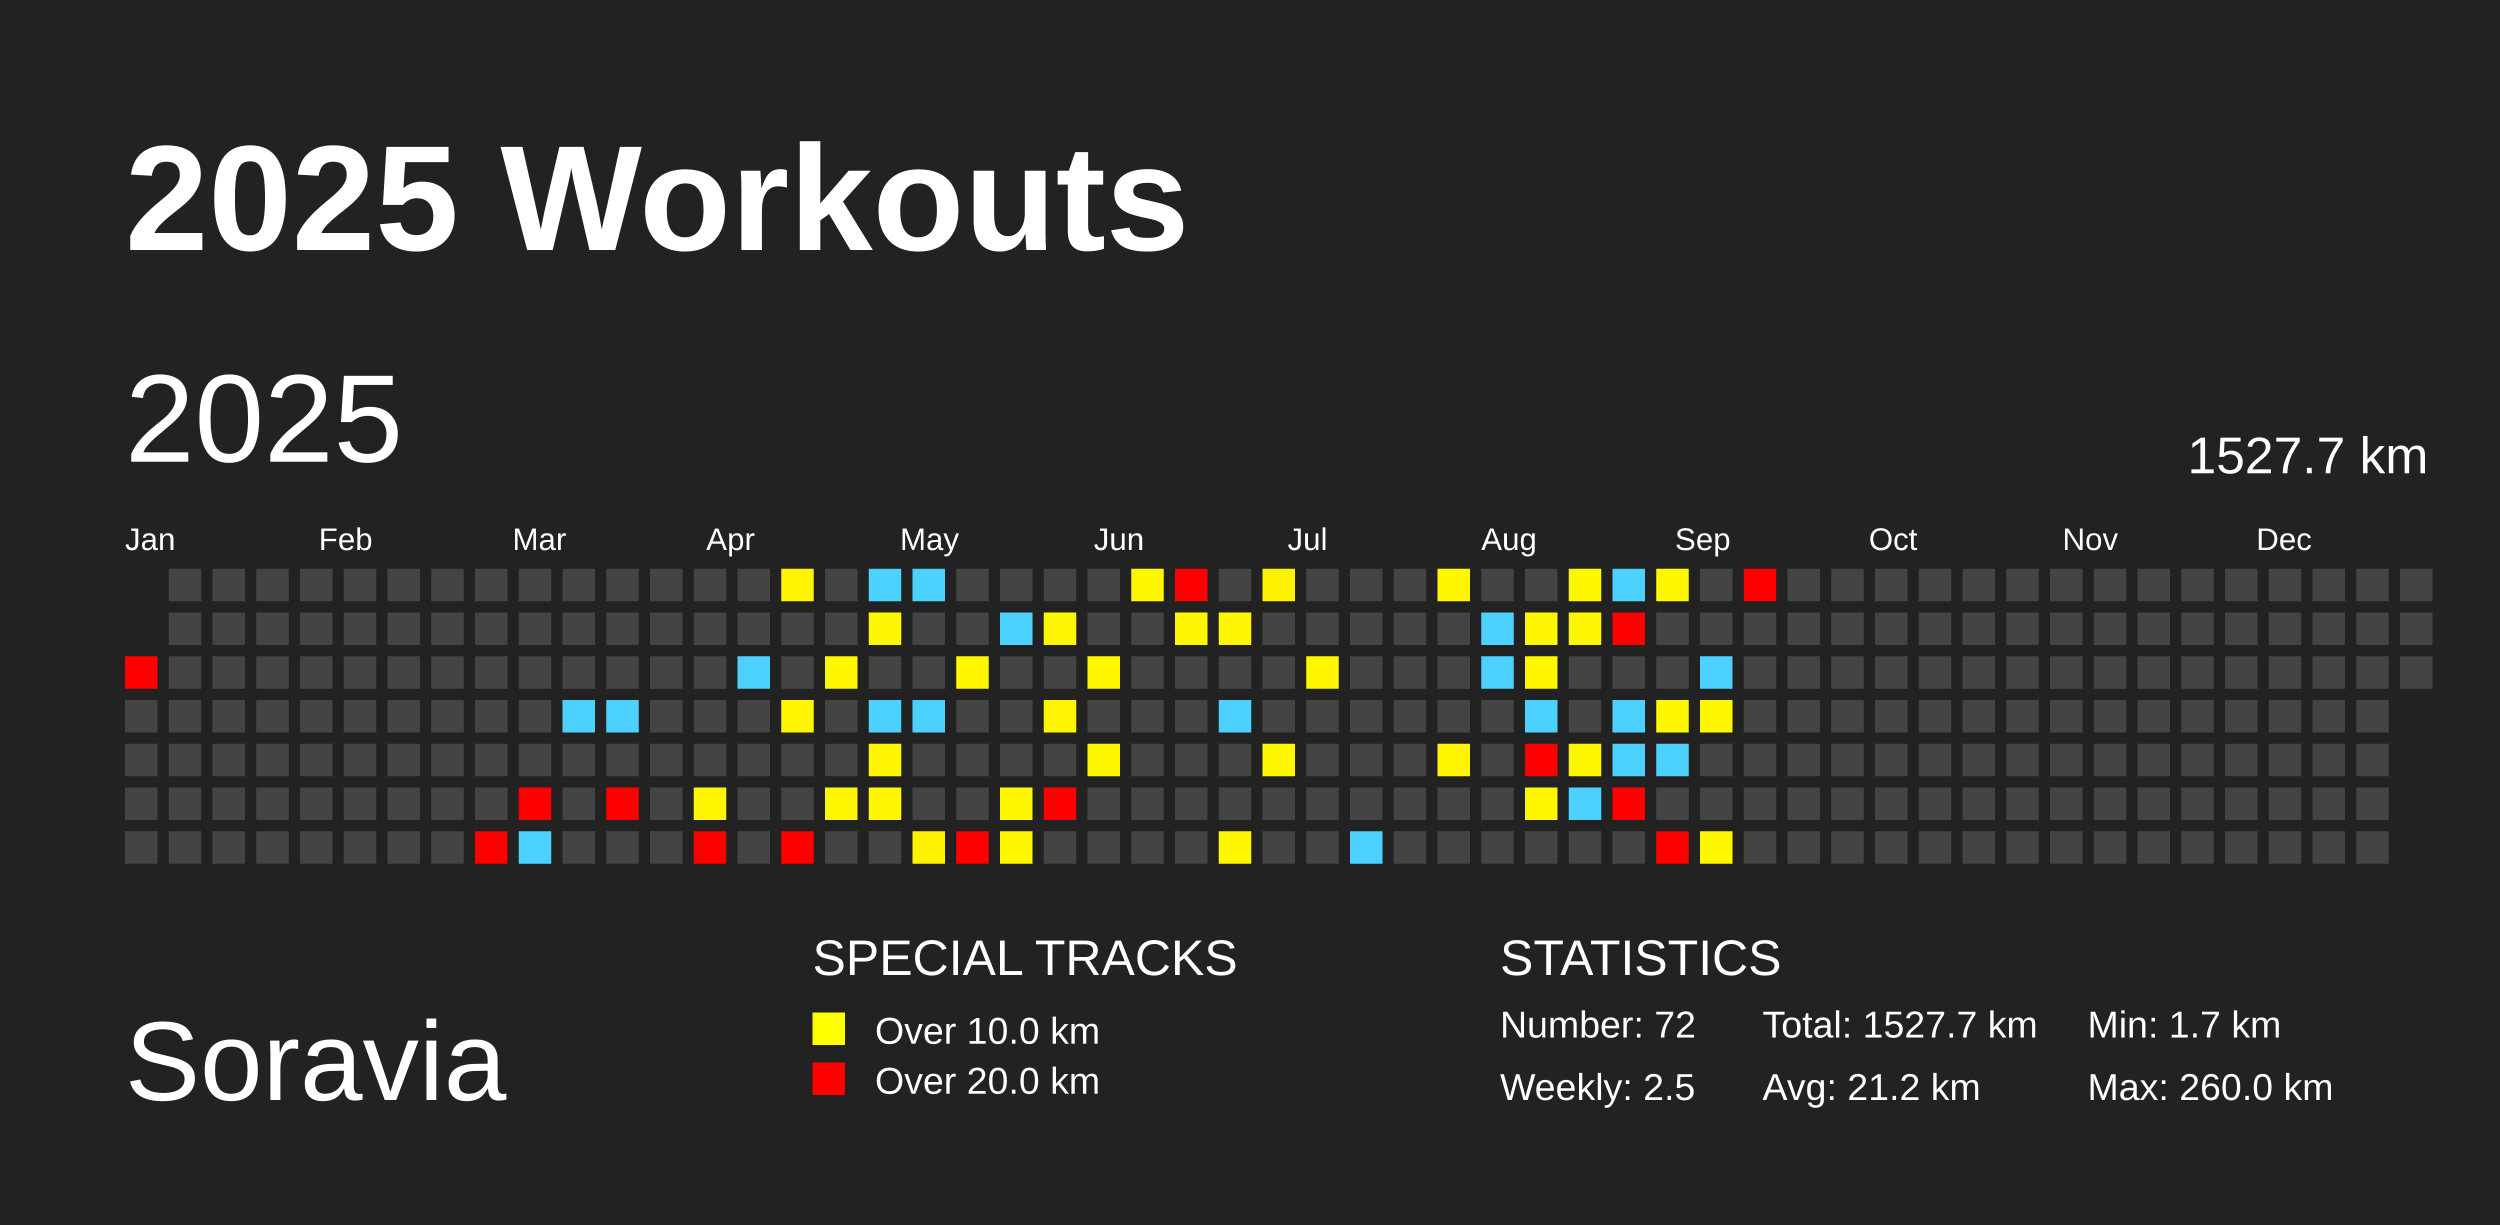
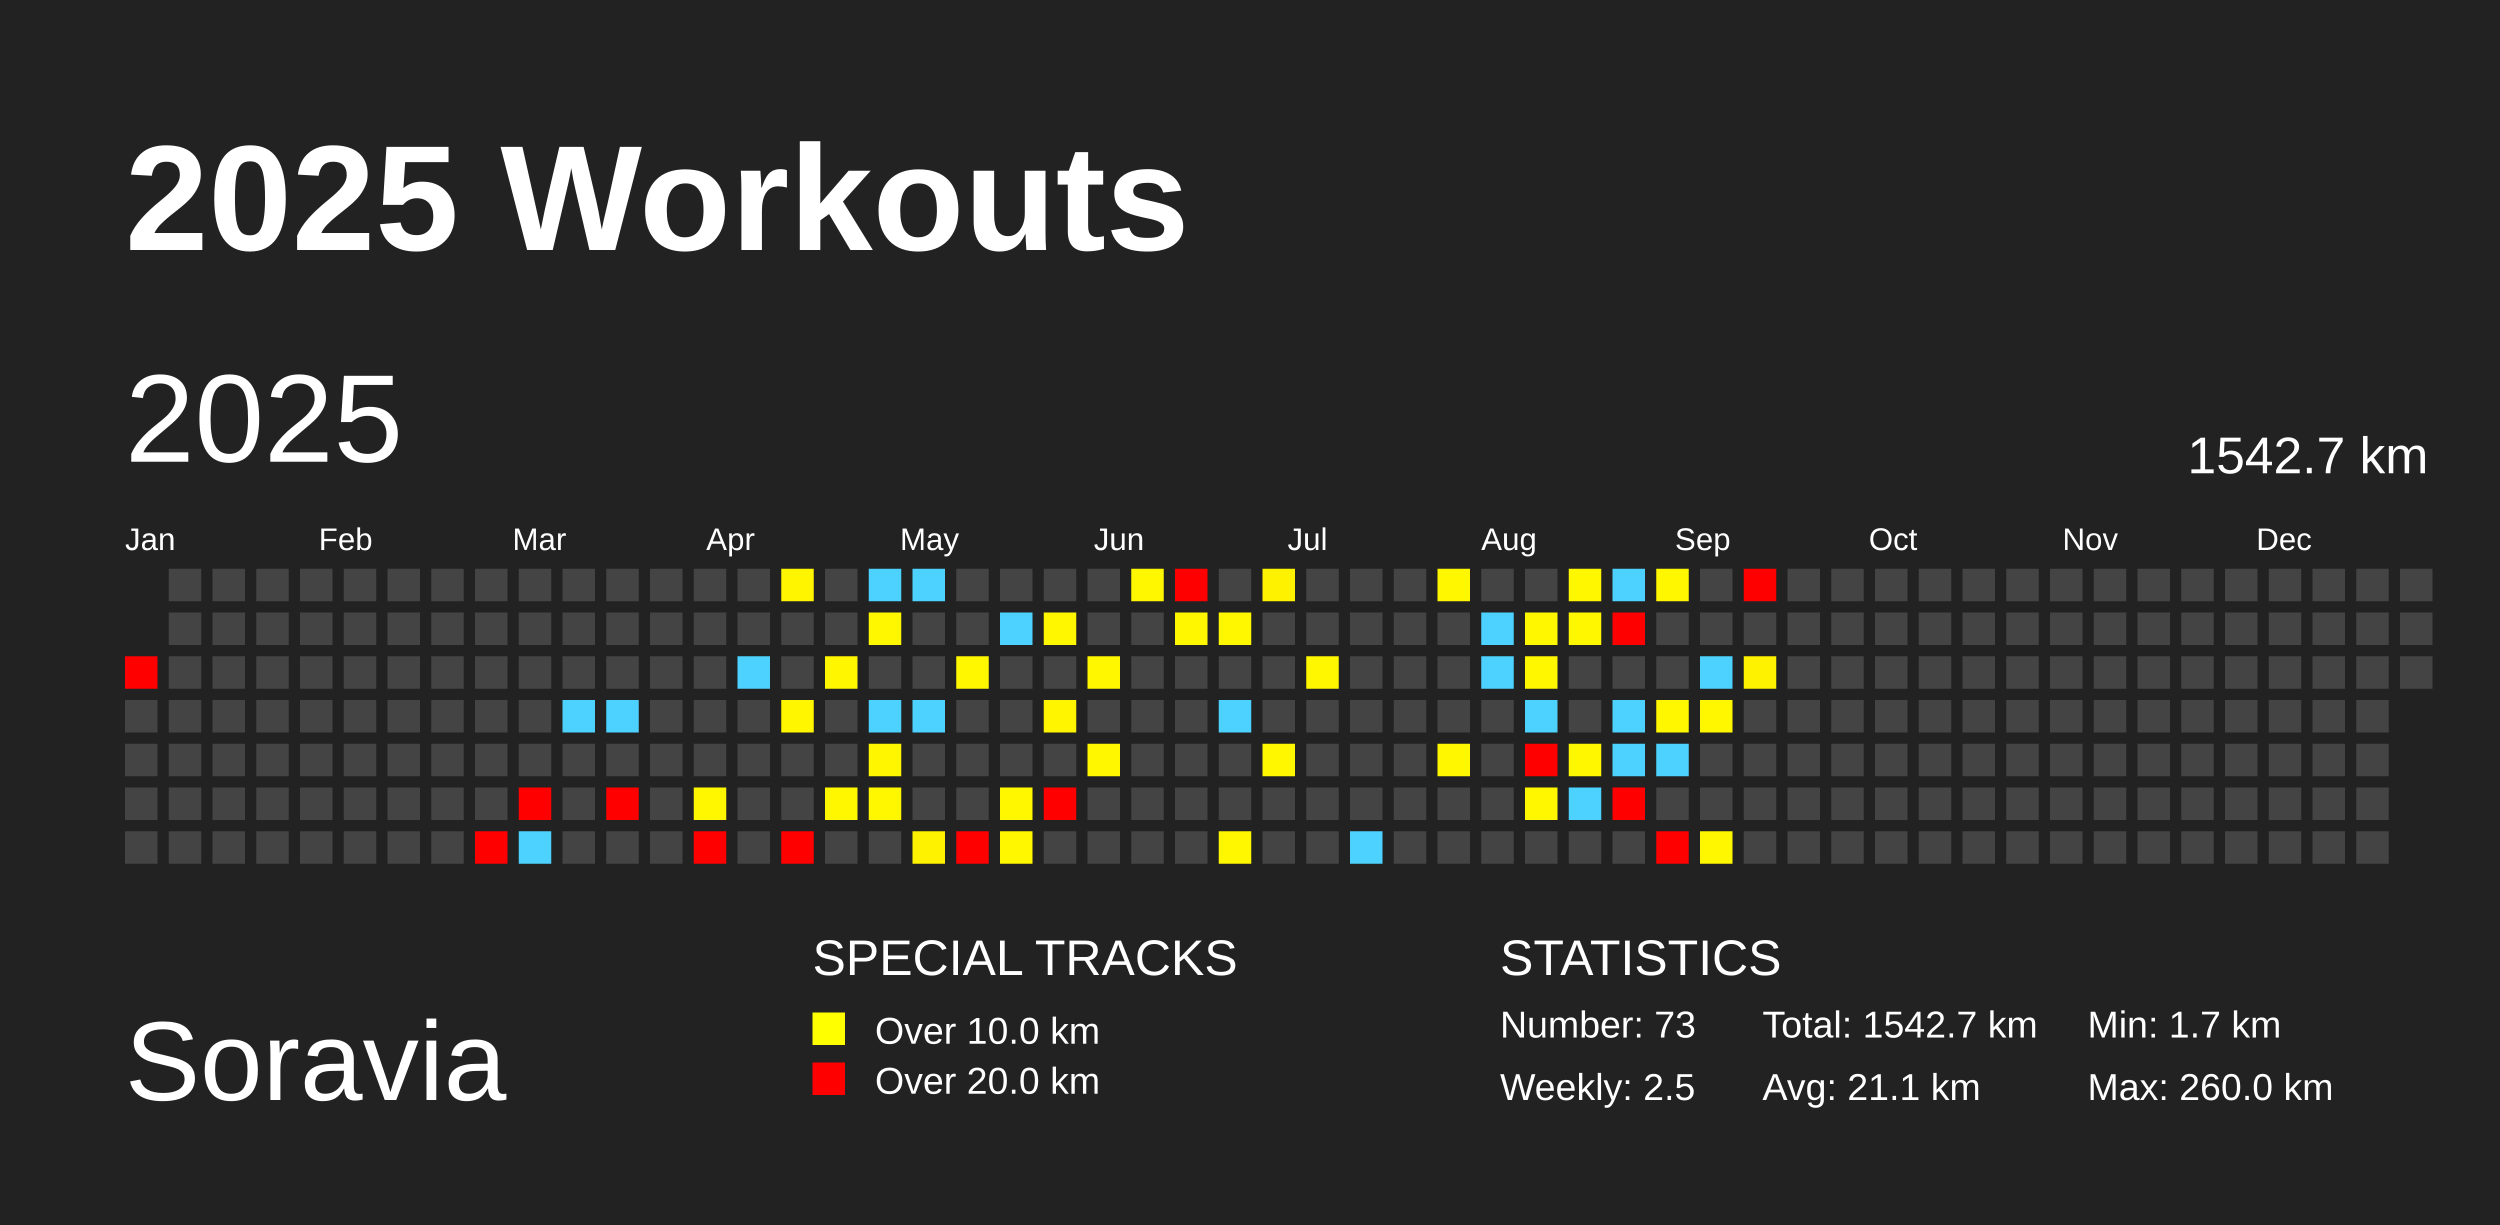
<svg xmlns="http://www.w3.org/2000/svg" baseProfile="full" height="98mm" version="1.1" viewBox="0,0,200,98" width="200mm">
  <defs />
  <rect fill="#222222" height="98" width="200" x="0" y="0" />
  <text fill="#FFFFFF" style="font-size:12px; font-family:Arial; font-weight:bold;" x="10" y="20">2025 Workouts</text>
  <text fill="#FFFFFF" style="font-size:9px; font-family:Arial" x="10" y="88">Soravia</text>
  <text fill="#FFFFFF" style="font-size:4px; font-family:Arial" x="65" y="78">SPECIAL TRACKS</text>
  <rect fill="yellow" height="2.6" width="2.6" x="65" y="81" />
  <text fill="#FFFFFF" style="font-size:3px; font-family:Arial" x="70" y="83.5">Over 10.0 km</text>
  <rect fill="red" height="2.6" width="2.6" x="65" y="85" />
  <text fill="#FFFFFF" style="font-size:3px; font-family:Arial" x="70" y="87.5">Over 20.0 km</text>
  <text fill="#FFFFFF" style="font-size:4px; font-family:Arial" x="120" y="78">STATISTICS</text>
-   <text fill="#FFFFFF" style="font-size:3px; font-family:Arial" x="120" y="83">Number: 72</text>
+   <text fill="#FFFFFF" style="font-size:3px; font-family:Arial" x="120" y="83">Number: 73</text>
  <text fill="#FFFFFF" style="font-size:3px; font-family:Arial" x="120" y="88">Weekly: 2.5</text>
-   <text fill="#FFFFFF" style="font-size:3px; font-family:Arial" x="141" y="83">Total: 1527.7 km</text>
-   <text fill="#FFFFFF" style="font-size:3px; font-family:Arial" x="141" y="88">Avg: 21.2 km</text>
+   <text fill="#FFFFFF" style="font-size:3px; font-family:Arial" x="141" y="83">Total: 1542.7 km</text>
+   <text fill="#FFFFFF" style="font-size:3px; font-family:Arial" x="141" y="88">Avg: 21.1 km</text>
  <text fill="#FFFFFF" style="font-size:3px; font-family:Arial" x="167" y="83">Min: 1.7 km</text>
  <text fill="#FFFFFF" style="font-size:3px; font-family:Arial" x="167" y="88">Max: 260.0 km</text>
  <text dominant-baseline="hanging" fill="#FFFFFF" style="font-size:10.0px; font-family:Arial;" x="10" y="30">2025</text>
-   <text dominant-baseline="hanging" fill="#FFFFFF" style="font-size:4.125px; font-family:Arial;" x="175" y="35">1527.7 km</text>
+   <text dominant-baseline="hanging" fill="#FFFFFF" style="font-size:4.125px; font-family:Arial;" x="175" y="35">1542.7 km</text>
  <text fill="#FFFFFF" style="font-size:2.5px; font-family:Arial" x="10.0" y="44">Jan</text>
  <text fill="#FFFFFF" style="font-size:2.5px; font-family:Arial" x="25.5" y="44">Feb</text>
  <text fill="#FFFFFF" style="font-size:2.5px; font-family:Arial" x="41.0" y="44">Mar</text>
  <text fill="#FFFFFF" style="font-size:2.5px; font-family:Arial" x="56.5" y="44">Apr</text>
  <text fill="#FFFFFF" style="font-size:2.5px; font-family:Arial" x="72.0" y="44">May</text>
  <text fill="#FFFFFF" style="font-size:2.5px; font-family:Arial" x="87.5" y="44">Jun</text>
  <text fill="#FFFFFF" style="font-size:2.5px; font-family:Arial" x="103.0" y="44">Jul</text>
  <text fill="#FFFFFF" style="font-size:2.5px; font-family:Arial" x="118.5" y="44">Aug</text>
  <text fill="#FFFFFF" style="font-size:2.5px; font-family:Arial" x="134.0" y="44">Sep</text>
  <text fill="#FFFFFF" style="font-size:2.5px; font-family:Arial" x="149.5" y="44">Oct</text>
  <text fill="#FFFFFF" style="font-size:2.5px; font-family:Arial" x="165.0" y="44">Nov</text>
  <text fill="#FFFFFF" style="font-size:2.5px; font-family:Arial" x="180.5" y="44">Dec</text>
  <rect fill="red" height="2.6" width="2.6" x="10.0" y="52.5" />
  <rect fill="#444444" height="2.6" width="2.6" x="10.0" y="56.0" />
  <rect fill="#444444" height="2.6" width="2.6" x="10.0" y="59.5" />
  <rect fill="#444444" height="2.6" width="2.6" x="10.0" y="63.0" />
  <rect fill="#444444" height="2.6" width="2.6" x="10.0" y="66.5" />
  <rect fill="#444444" height="2.6" width="2.6" x="13.5" y="45.5" />
  <rect fill="#444444" height="2.6" width="2.6" x="13.5" y="49.0" />
  <rect fill="#444444" height="2.6" width="2.6" x="13.5" y="52.5" />
  <rect fill="#444444" height="2.6" width="2.6" x="13.5" y="56.0" />
  <rect fill="#444444" height="2.6" width="2.6" x="13.5" y="59.5" />
  <rect fill="#444444" height="2.6" width="2.6" x="13.5" y="63.0" />
  <rect fill="#444444" height="2.6" width="2.6" x="13.5" y="66.5" />
  <rect fill="#444444" height="2.6" width="2.6" x="17.0" y="45.5" />
  <rect fill="#444444" height="2.6" width="2.6" x="17.0" y="49.0" />
  <rect fill="#444444" height="2.6" width="2.6" x="17.0" y="52.5" />
  <rect fill="#444444" height="2.6" width="2.6" x="17.0" y="56.0" />
  <rect fill="#444444" height="2.6" width="2.6" x="17.0" y="59.5" />
  <rect fill="#444444" height="2.6" width="2.6" x="17.0" y="63.0" />
  <rect fill="#444444" height="2.6" width="2.6" x="17.0" y="66.5" />
  <rect fill="#444444" height="2.6" width="2.6" x="20.5" y="45.5" />
  <rect fill="#444444" height="2.6" width="2.6" x="20.5" y="49.0" />
  <rect fill="#444444" height="2.6" width="2.6" x="20.5" y="52.5" />
  <rect fill="#444444" height="2.6" width="2.6" x="20.5" y="56.0" />
  <rect fill="#444444" height="2.6" width="2.6" x="20.5" y="59.5" />
  <rect fill="#444444" height="2.6" width="2.6" x="20.5" y="63.0" />
  <rect fill="#444444" height="2.6" width="2.6" x="20.5" y="66.5" />
  <rect fill="#444444" height="2.6" width="2.6" x="24.0" y="45.5" />
  <rect fill="#444444" height="2.6" width="2.6" x="24.0" y="49.0" />
  <rect fill="#444444" height="2.6" width="2.6" x="24.0" y="52.5" />
  <rect fill="#444444" height="2.6" width="2.6" x="24.0" y="56.0" />
  <rect fill="#444444" height="2.6" width="2.6" x="24.0" y="59.5" />
  <rect fill="#444444" height="2.6" width="2.6" x="24.0" y="63.0" />
  <rect fill="#444444" height="2.6" width="2.6" x="24.0" y="66.5" />
  <rect fill="#444444" height="2.6" width="2.6" x="27.5" y="45.5" />
  <rect fill="#444444" height="2.6" width="2.6" x="27.5" y="49.0" />
  <rect fill="#444444" height="2.6" width="2.6" x="27.5" y="52.5" />
  <rect fill="#444444" height="2.6" width="2.6" x="27.5" y="56.0" />
  <rect fill="#444444" height="2.6" width="2.6" x="27.5" y="59.5" />
  <rect fill="#444444" height="2.6" width="2.6" x="27.5" y="63.0" />
  <rect fill="#444444" height="2.6" width="2.6" x="27.5" y="66.5" />
  <rect fill="#444444" height="2.6" width="2.6" x="31.0" y="45.5" />
  <rect fill="#444444" height="2.6" width="2.6" x="31.0" y="49.0" />
  <rect fill="#444444" height="2.6" width="2.6" x="31.0" y="52.5" />
  <rect fill="#444444" height="2.6" width="2.6" x="31.0" y="56.0" />
  <rect fill="#444444" height="2.6" width="2.6" x="31.0" y="59.5" />
  <rect fill="#444444" height="2.6" width="2.6" x="31.0" y="63.0" />
  <rect fill="#444444" height="2.6" width="2.6" x="31.0" y="66.5" />
  <rect fill="#444444" height="2.6" width="2.6" x="34.5" y="45.5" />
  <rect fill="#444444" height="2.6" width="2.6" x="34.5" y="49.0" />
  <rect fill="#444444" height="2.6" width="2.6" x="34.5" y="52.5" />
  <rect fill="#444444" height="2.6" width="2.6" x="34.5" y="56.0" />
  <rect fill="#444444" height="2.6" width="2.6" x="34.5" y="59.5" />
  <rect fill="#444444" height="2.6" width="2.6" x="34.5" y="63.0" />
  <rect fill="#444444" height="2.6" width="2.6" x="34.5" y="66.5" />
  <rect fill="#444444" height="2.6" width="2.6" x="38.0" y="45.5" />
  <rect fill="#444444" height="2.6" width="2.6" x="38.0" y="49.0" />
  <rect fill="#444444" height="2.6" width="2.6" x="38.0" y="52.5" />
  <rect fill="#444444" height="2.6" width="2.6" x="38.0" y="56.0" />
  <rect fill="#444444" height="2.6" width="2.6" x="38.0" y="59.5" />
  <rect fill="#444444" height="2.6" width="2.6" x="38.0" y="63.0" />
  <rect fill="red" height="2.6" width="2.6" x="38.0" y="66.5" />
  <rect fill="#444444" height="2.6" width="2.6" x="41.5" y="45.5" />
  <rect fill="#444444" height="2.6" width="2.6" x="41.5" y="49.0" />
  <rect fill="#444444" height="2.6" width="2.6" x="41.5" y="52.5" />
  <rect fill="#444444" height="2.6" width="2.6" x="41.5" y="56.0" />
  <rect fill="#444444" height="2.6" width="2.6" x="41.5" y="59.5" />
  <rect fill="red" height="2.6" width="2.6" x="41.5" y="63.0" />
  <rect fill="#4dd2ff" height="2.6" width="2.6" x="41.5" y="66.5" />
  <rect fill="#444444" height="2.6" width="2.6" x="45.0" y="45.5" />
  <rect fill="#444444" height="2.6" width="2.6" x="45.0" y="49.0" />
  <rect fill="#444444" height="2.6" width="2.6" x="45.0" y="52.5" />
  <rect fill="#4dd2ff" height="2.6" width="2.6" x="45.0" y="56.0" />
  <rect fill="#444444" height="2.6" width="2.6" x="45.0" y="59.5" />
  <rect fill="#444444" height="2.6" width="2.6" x="45.0" y="63.0" />
  <rect fill="#444444" height="2.6" width="2.6" x="45.0" y="66.5" />
  <rect fill="#444444" height="2.6" width="2.6" x="48.5" y="45.5" />
  <rect fill="#444444" height="2.6" width="2.6" x="48.5" y="49.0" />
  <rect fill="#444444" height="2.6" width="2.6" x="48.5" y="52.5" />
  <rect fill="#4dd2ff" height="2.6" width="2.6" x="48.5" y="56.0" />
  <rect fill="#444444" height="2.6" width="2.6" x="48.5" y="59.5" />
  <rect fill="red" height="2.6" width="2.6" x="48.5" y="63.0" />
  <rect fill="#444444" height="2.6" width="2.6" x="48.5" y="66.5" />
  <rect fill="#444444" height="2.6" width="2.6" x="52.0" y="45.5" />
  <rect fill="#444444" height="2.6" width="2.6" x="52.0" y="49.0" />
  <rect fill="#444444" height="2.6" width="2.6" x="52.0" y="52.5" />
  <rect fill="#444444" height="2.6" width="2.6" x="52.0" y="56.0" />
  <rect fill="#444444" height="2.6" width="2.6" x="52.0" y="59.5" />
  <rect fill="#444444" height="2.6" width="2.6" x="52.0" y="63.0" />
  <rect fill="#444444" height="2.6" width="2.6" x="52.0" y="66.5" />
  <rect fill="#444444" height="2.6" width="2.6" x="55.5" y="45.5" />
  <rect fill="#444444" height="2.6" width="2.6" x="55.5" y="49.0" />
  <rect fill="#444444" height="2.6" width="2.6" x="55.5" y="52.5" />
  <rect fill="#444444" height="2.6" width="2.6" x="55.5" y="56.0" />
  <rect fill="#444444" height="2.6" width="2.6" x="55.5" y="59.5" />
  <rect fill="#fff700" height="2.6" width="2.6" x="55.5" y="63.0" />
  <rect fill="red" height="2.6" width="2.6" x="55.5" y="66.5" />
  <rect fill="#444444" height="2.6" width="2.6" x="59.0" y="45.5" />
  <rect fill="#444444" height="2.6" width="2.6" x="59.0" y="49.0" />
  <rect fill="#4dd2ff" height="2.6" width="2.6" x="59.0" y="52.5" />
  <rect fill="#444444" height="2.6" width="2.6" x="59.0" y="56.0" />
  <rect fill="#444444" height="2.6" width="2.6" x="59.0" y="59.5" />
  <rect fill="#444444" height="2.6" width="2.6" x="59.0" y="63.0" />
  <rect fill="#444444" height="2.6" width="2.6" x="59.0" y="66.5" />
  <rect fill="#fff500" height="2.6" width="2.6" x="62.5" y="45.5" />
  <rect fill="#444444" height="2.6" width="2.6" x="62.5" y="49.0" />
  <rect fill="#444444" height="2.6" width="2.6" x="62.5" y="52.5" />
  <rect fill="#fff600" height="2.6" width="2.6" x="62.5" y="56.0" />
  <rect fill="#444444" height="2.6" width="2.6" x="62.5" y="59.5" />
  <rect fill="#444444" height="2.6" width="2.6" x="62.5" y="63.0" />
  <rect fill="red" height="2.6" width="2.6" x="62.5" y="66.5" />
  <rect fill="#444444" height="2.6" width="2.6" x="66.0" y="45.5" />
  <rect fill="#444444" height="2.6" width="2.6" x="66.0" y="49.0" />
  <rect fill="#fff600" height="2.6" width="2.6" x="66.0" y="52.5" />
  <rect fill="#444444" height="2.6" width="2.6" x="66.0" y="56.0" />
  <rect fill="#444444" height="2.6" width="2.6" x="66.0" y="59.5" />
  <rect fill="#fff700" height="2.6" width="2.6" x="66.0" y="63.0" />
  <rect fill="#444444" height="2.6" width="2.6" x="66.0" y="66.5" />
  <rect fill="#4dd2ff" height="2.6" width="2.6" x="69.5" y="45.5" />
  <rect fill="#fff700" height="2.6" width="2.6" x="69.5" y="49.0" />
  <rect fill="#444444" height="2.6" width="2.6" x="69.5" y="52.5" />
  <rect fill="#4dd2ff" height="2.6" width="2.6" x="69.5" y="56.0" />
  <rect fill="#fff600" height="2.6" width="2.6" x="69.5" y="59.5" />
  <rect fill="#fff700" height="2.6" width="2.6" x="69.5" y="63.0" />
  <rect fill="#444444" height="2.6" width="2.6" x="69.5" y="66.5" />
  <rect fill="#4dd2ff" height="2.6" width="2.6" x="73.0" y="45.5" />
  <rect fill="#444444" height="2.6" width="2.6" x="73.0" y="49.0" />
  <rect fill="#444444" height="2.6" width="2.6" x="73.0" y="52.5" />
  <rect fill="#4dd2ff" height="2.6" width="2.6" x="73.0" y="56.0" />
  <rect fill="#444444" height="2.6" width="2.6" x="73.0" y="59.5" />
  <rect fill="#444444" height="2.6" width="2.6" x="73.0" y="63.0" />
  <rect fill="#fff200" height="2.6" width="2.6" x="73.0" y="66.5" />
  <rect fill="#444444" height="2.6" width="2.6" x="76.5" y="45.5" />
  <rect fill="#444444" height="2.6" width="2.6" x="76.5" y="49.0" />
  <rect fill="#fff700" height="2.6" width="2.6" x="76.5" y="52.5" />
  <rect fill="#444444" height="2.6" width="2.6" x="76.5" y="56.0" />
  <rect fill="#444444" height="2.6" width="2.6" x="76.5" y="59.5" />
  <rect fill="#444444" height="2.6" width="2.6" x="76.5" y="63.0" />
  <rect fill="red" height="2.6" width="2.6" x="76.5" y="66.5" />
  <rect fill="#444444" height="2.6" width="2.6" x="80.0" y="45.5" />
  <rect fill="#4dd2ff" height="2.6" width="2.6" x="80.0" y="49.0" />
  <rect fill="#444444" height="2.6" width="2.6" x="80.0" y="52.5" />
  <rect fill="#444444" height="2.6" width="2.6" x="80.0" y="56.0" />
  <rect fill="#444444" height="2.6" width="2.6" x="80.0" y="59.5" />
  <rect fill="#fff700" height="2.6" width="2.6" x="80.0" y="63.0" />
  <rect fill="#fff700" height="2.6" width="2.6" x="80.0" y="66.5" />
  <rect fill="#444444" height="2.6" width="2.6" x="83.5" y="45.5" />
  <rect fill="#fff700" height="2.6" width="2.6" x="83.5" y="49.0" />
  <rect fill="#444444" height="2.6" width="2.6" x="83.5" y="52.5" />
  <rect fill="#fff500" height="2.6" width="2.6" x="83.5" y="56.0" />
  <rect fill="#444444" height="2.6" width="2.6" x="83.5" y="59.5" />
  <rect fill="red" height="2.6" width="2.6" x="83.5" y="63.0" />
  <rect fill="#444444" height="2.6" width="2.6" x="83.5" y="66.5" />
  <rect fill="#444444" height="2.6" width="2.6" x="87.0" y="45.5" />
  <rect fill="#444444" height="2.6" width="2.6" x="87.0" y="49.0" />
  <rect fill="#fff700" height="2.6" width="2.6" x="87.0" y="52.5" />
  <rect fill="#444444" height="2.6" width="2.6" x="87.0" y="56.0" />
  <rect fill="#fff700" height="2.6" width="2.6" x="87.0" y="59.5" />
  <rect fill="#444444" height="2.6" width="2.6" x="87.0" y="63.0" />
  <rect fill="#444444" height="2.6" width="2.6" x="87.0" y="66.5" />
  <rect fill="#fff700" height="2.6" width="2.6" x="90.5" y="45.5" />
  <rect fill="#444444" height="2.6" width="2.6" x="90.5" y="49.0" />
  <rect fill="#444444" height="2.6" width="2.6" x="90.5" y="52.5" />
  <rect fill="#444444" height="2.6" width="2.6" x="90.5" y="56.0" />
  <rect fill="#444444" height="2.6" width="2.6" x="90.5" y="59.5" />
  <rect fill="#444444" height="2.6" width="2.6" x="90.5" y="63.0" />
  <rect fill="#444444" height="2.6" width="2.6" x="90.5" y="66.5" />
  <rect fill="red" height="2.6" width="2.6" x="94.0" y="45.5" />
  <rect fill="#fff700" height="2.6" width="2.6" x="94.0" y="49.0" />
  <rect fill="#444444" height="2.6" width="2.6" x="94.0" y="52.5" />
  <rect fill="#444444" height="2.6" width="2.6" x="94.0" y="56.0" />
  <rect fill="#444444" height="2.6" width="2.6" x="94.0" y="59.5" />
  <rect fill="#444444" height="2.6" width="2.6" x="94.0" y="63.0" />
  <rect fill="#444444" height="2.6" width="2.6" x="94.0" y="66.5" />
  <rect fill="#444444" height="2.6" width="2.6" x="97.5" y="45.5" />
  <rect fill="#fff700" height="2.6" width="2.6" x="97.5" y="49.0" />
  <rect fill="#444444" height="2.6" width="2.6" x="97.5" y="52.5" />
  <rect fill="#4dd2ff" height="2.6" width="2.6" x="97.5" y="56.0" />
  <rect fill="#444444" height="2.6" width="2.6" x="97.5" y="59.5" />
  <rect fill="#444444" height="2.6" width="2.6" x="97.5" y="63.0" />
  <rect fill="#fff700" height="2.6" width="2.6" x="97.5" y="66.5" />
  <rect fill="#fff200" height="2.6" width="2.6" x="101.0" y="45.5" />
  <rect fill="#444444" height="2.6" width="2.6" x="101.0" y="49.0" />
  <rect fill="#444444" height="2.6" width="2.6" x="101.0" y="52.5" />
  <rect fill="#444444" height="2.6" width="2.6" x="101.0" y="56.0" />
  <rect fill="#fff700" height="2.6" width="2.6" x="101.0" y="59.5" />
  <rect fill="#444444" height="2.6" width="2.6" x="101.0" y="63.0" />
  <rect fill="#444444" height="2.6" width="2.6" x="101.0" y="66.5" />
  <rect fill="#444444" height="2.6" width="2.6" x="104.5" y="45.5" />
  <rect fill="#444444" height="2.6" width="2.6" x="104.5" y="49.0" />
  <rect fill="#fff700" height="2.6" width="2.6" x="104.5" y="52.5" />
  <rect fill="#444444" height="2.6" width="2.6" x="104.5" y="56.0" />
  <rect fill="#444444" height="2.6" width="2.6" x="104.5" y="59.5" />
  <rect fill="#444444" height="2.6" width="2.6" x="104.5" y="63.0" />
  <rect fill="#444444" height="2.6" width="2.6" x="104.5" y="66.5" />
  <rect fill="#444444" height="2.6" width="2.6" x="108.0" y="45.5" />
  <rect fill="#444444" height="2.6" width="2.6" x="108.0" y="49.0" />
  <rect fill="#444444" height="2.6" width="2.6" x="108.0" y="52.5" />
  <rect fill="#444444" height="2.6" width="2.6" x="108.0" y="56.0" />
  <rect fill="#444444" height="2.6" width="2.6" x="108.0" y="59.5" />
  <rect fill="#444444" height="2.6" width="2.6" x="108.0" y="63.0" />
  <rect fill="#4dd2ff" height="2.6" width="2.6" x="108.0" y="66.5" />
  <rect fill="#444444" height="2.6" width="2.6" x="111.5" y="45.5" />
  <rect fill="#444444" height="2.6" width="2.6" x="111.5" y="49.0" />
  <rect fill="#444444" height="2.6" width="2.6" x="111.5" y="52.5" />
  <rect fill="#444444" height="2.6" width="2.6" x="111.5" y="56.0" />
  <rect fill="#444444" height="2.6" width="2.6" x="111.5" y="59.5" />
  <rect fill="#444444" height="2.6" width="2.6" x="111.5" y="63.0" />
  <rect fill="#444444" height="2.6" width="2.6" x="111.5" y="66.5" />
  <rect fill="#fff700" height="2.6" width="2.6" x="115.0" y="45.5" />
  <rect fill="#444444" height="2.6" width="2.6" x="115.0" y="49.0" />
  <rect fill="#444444" height="2.6" width="2.6" x="115.0" y="52.5" />
  <rect fill="#444444" height="2.6" width="2.6" x="115.0" y="56.0" />
  <rect fill="#fff700" height="2.6" width="2.6" x="115.0" y="59.5" />
  <rect fill="#444444" height="2.6" width="2.6" x="115.0" y="63.0" />
  <rect fill="#444444" height="2.6" width="2.6" x="115.0" y="66.5" />
  <rect fill="#444444" height="2.6" width="2.6" x="118.5" y="45.5" />
  <rect fill="#4dd2ff" height="2.6" width="2.6" x="118.5" y="49.0" />
  <rect fill="#4dd2ff" height="2.6" width="2.6" x="118.5" y="52.5" />
  <rect fill="#444444" height="2.6" width="2.6" x="118.5" y="56.0" />
  <rect fill="#444444" height="2.6" width="2.6" x="118.5" y="59.5" />
  <rect fill="#444444" height="2.6" width="2.6" x="118.5" y="63.0" />
  <rect fill="#444444" height="2.6" width="2.6" x="118.5" y="66.5" />
  <rect fill="#444444" height="2.6" width="2.6" x="122.0" y="45.5" />
  <rect fill="#fff700" height="2.6" width="2.6" x="122.0" y="49.0" />
  <rect fill="#fff700" height="2.6" width="2.6" x="122.0" y="52.5" />
  <rect fill="#4dd2ff" height="2.6" width="2.6" x="122.0" y="56.0" />
  <rect fill="red" height="2.6" width="2.6" x="122.0" y="59.5" />
  <rect fill="#fff700" height="2.6" width="2.6" x="122.0" y="63.0" />
  <rect fill="#444444" height="2.6" width="2.6" x="122.0" y="66.5" />
  <rect fill="#fff700" height="2.6" width="2.6" x="125.5" y="45.5" />
  <rect fill="#fff700" height="2.6" width="2.6" x="125.5" y="49.0" />
  <rect fill="#444444" height="2.6" width="2.6" x="125.5" y="52.5" />
  <rect fill="#444444" height="2.6" width="2.6" x="125.5" y="56.0" />
  <rect fill="#fff700" height="2.6" width="2.6" x="125.5" y="59.5" />
  <rect fill="#4dd2ff" height="2.6" width="2.6" x="125.5" y="63.0" />
  <rect fill="#444444" height="2.6" width="2.6" x="125.5" y="66.5" />
  <rect fill="#4dd2ff" height="2.6" width="2.6" x="129.0" y="45.5" />
  <rect fill="red" height="2.6" width="2.6" x="129.0" y="49.0" />
  <rect fill="#444444" height="2.6" width="2.6" x="129.0" y="52.5" />
  <rect fill="#4dd2ff" height="2.6" width="2.6" x="129.0" y="56.0" />
  <rect fill="#4dd2ff" height="2.6" width="2.6" x="129.0" y="59.5" />
  <rect fill="red" height="2.6" width="2.6" x="129.0" y="63.0" />
  <rect fill="#444444" height="2.6" width="2.6" x="129.0" y="66.5" />
  <rect fill="#fff700" height="2.6" width="2.6" x="132.5" y="45.5" />
  <rect fill="#444444" height="2.6" width="2.6" x="132.5" y="49.0" />
  <rect fill="#444444" height="2.6" width="2.6" x="132.5" y="52.5" />
  <rect fill="#fff700" height="2.6" width="2.6" x="132.5" y="56.0" />
  <rect fill="#4dd2ff" height="2.6" width="2.6" x="132.5" y="59.5" />
  <rect fill="#444444" height="2.6" width="2.6" x="132.5" y="63.0" />
  <rect fill="red" height="2.6" width="2.6" x="132.5" y="66.5" />
  <rect fill="#444444" height="2.6" width="2.6" x="136.0" y="45.5" />
  <rect fill="#444444" height="2.6" width="2.6" x="136.0" y="49.0" />
  <rect fill="#4dd2ff" height="2.6" width="2.6" x="136.0" y="52.5" />
  <rect fill="#fff700" height="2.6" width="2.6" x="136.0" y="56.0" />
  <rect fill="#444444" height="2.6" width="2.6" x="136.0" y="59.5" />
  <rect fill="#444444" height="2.6" width="2.6" x="136.0" y="63.0" />
  <rect fill="#fff700" height="2.6" width="2.6" x="136.0" y="66.5" />
  <rect fill="red" height="2.6" width="2.6" x="139.5" y="45.5" />
  <rect fill="#444444" height="2.6" width="2.6" x="139.5" y="49.0" />
-   <rect fill="#444444" height="2.6" width="2.6" x="139.5" y="52.5" />
+   <rect fill="#fff200" height="2.6" width="2.6" x="139.5" y="52.5" />
  <rect fill="#444444" height="2.6" width="2.6" x="139.5" y="56.0" />
  <rect fill="#444444" height="2.6" width="2.6" x="139.5" y="59.5" />
  <rect fill="#444444" height="2.6" width="2.6" x="139.5" y="63.0" />
  <rect fill="#444444" height="2.6" width="2.6" x="139.5" y="66.5" />
  <rect fill="#444444" height="2.6" width="2.6" x="143.0" y="45.5" />
  <rect fill="#444444" height="2.6" width="2.6" x="143.0" y="49.0" />
  <rect fill="#444444" height="2.6" width="2.6" x="143.0" y="52.5" />
  <rect fill="#444444" height="2.6" width="2.6" x="143.0" y="56.0" />
  <rect fill="#444444" height="2.6" width="2.6" x="143.0" y="59.5" />
  <rect fill="#444444" height="2.6" width="2.6" x="143.0" y="63.0" />
  <rect fill="#444444" height="2.6" width="2.6" x="143.0" y="66.5" />
  <rect fill="#444444" height="2.6" width="2.6" x="146.5" y="45.5" />
  <rect fill="#444444" height="2.6" width="2.6" x="146.5" y="49.0" />
  <rect fill="#444444" height="2.6" width="2.6" x="146.5" y="52.5" />
  <rect fill="#444444" height="2.6" width="2.6" x="146.5" y="56.0" />
  <rect fill="#444444" height="2.6" width="2.6" x="146.5" y="59.5" />
  <rect fill="#444444" height="2.6" width="2.6" x="146.5" y="63.0" />
  <rect fill="#444444" height="2.6" width="2.6" x="146.5" y="66.5" />
  <rect fill="#444444" height="2.6" width="2.6" x="150.0" y="45.5" />
  <rect fill="#444444" height="2.6" width="2.6" x="150.0" y="49.0" />
  <rect fill="#444444" height="2.6" width="2.6" x="150.0" y="52.5" />
  <rect fill="#444444" height="2.6" width="2.6" x="150.0" y="56.0" />
  <rect fill="#444444" height="2.6" width="2.6" x="150.0" y="59.5" />
  <rect fill="#444444" height="2.6" width="2.6" x="150.0" y="63.0" />
  <rect fill="#444444" height="2.6" width="2.6" x="150.0" y="66.5" />
  <rect fill="#444444" height="2.6" width="2.6" x="153.5" y="45.5" />
  <rect fill="#444444" height="2.6" width="2.6" x="153.5" y="49.0" />
  <rect fill="#444444" height="2.6" width="2.6" x="153.5" y="52.5" />
  <rect fill="#444444" height="2.6" width="2.6" x="153.5" y="56.0" />
  <rect fill="#444444" height="2.6" width="2.6" x="153.5" y="59.5" />
  <rect fill="#444444" height="2.6" width="2.6" x="153.5" y="63.0" />
  <rect fill="#444444" height="2.6" width="2.6" x="153.5" y="66.5" />
  <rect fill="#444444" height="2.6" width="2.6" x="157.0" y="45.5" />
  <rect fill="#444444" height="2.6" width="2.6" x="157.0" y="49.0" />
  <rect fill="#444444" height="2.6" width="2.6" x="157.0" y="52.5" />
  <rect fill="#444444" height="2.6" width="2.6" x="157.0" y="56.0" />
  <rect fill="#444444" height="2.6" width="2.6" x="157.0" y="59.5" />
  <rect fill="#444444" height="2.6" width="2.6" x="157.0" y="63.0" />
  <rect fill="#444444" height="2.6" width="2.6" x="157.0" y="66.5" />
  <rect fill="#444444" height="2.6" width="2.6" x="160.5" y="45.5" />
  <rect fill="#444444" height="2.6" width="2.6" x="160.5" y="49.0" />
  <rect fill="#444444" height="2.6" width="2.6" x="160.5" y="52.5" />
  <rect fill="#444444" height="2.6" width="2.6" x="160.5" y="56.0" />
  <rect fill="#444444" height="2.6" width="2.6" x="160.5" y="59.5" />
  <rect fill="#444444" height="2.6" width="2.6" x="160.5" y="63.0" />
  <rect fill="#444444" height="2.6" width="2.6" x="160.5" y="66.5" />
  <rect fill="#444444" height="2.6" width="2.6" x="164.0" y="45.5" />
  <rect fill="#444444" height="2.6" width="2.6" x="164.0" y="49.0" />
  <rect fill="#444444" height="2.6" width="2.6" x="164.0" y="52.5" />
  <rect fill="#444444" height="2.6" width="2.6" x="164.0" y="56.0" />
  <rect fill="#444444" height="2.6" width="2.6" x="164.0" y="59.5" />
  <rect fill="#444444" height="2.6" width="2.6" x="164.0" y="63.0" />
  <rect fill="#444444" height="2.6" width="2.6" x="164.0" y="66.5" />
  <rect fill="#444444" height="2.6" width="2.6" x="167.5" y="45.5" />
  <rect fill="#444444" height="2.6" width="2.6" x="167.5" y="49.0" />
  <rect fill="#444444" height="2.6" width="2.6" x="167.5" y="52.5" />
  <rect fill="#444444" height="2.6" width="2.6" x="167.5" y="56.0" />
  <rect fill="#444444" height="2.6" width="2.6" x="167.5" y="59.5" />
  <rect fill="#444444" height="2.6" width="2.6" x="167.5" y="63.0" />
  <rect fill="#444444" height="2.6" width="2.6" x="167.5" y="66.5" />
  <rect fill="#444444" height="2.6" width="2.6" x="171.0" y="45.5" />
  <rect fill="#444444" height="2.6" width="2.6" x="171.0" y="49.0" />
  <rect fill="#444444" height="2.6" width="2.6" x="171.0" y="52.5" />
  <rect fill="#444444" height="2.6" width="2.6" x="171.0" y="56.0" />
  <rect fill="#444444" height="2.6" width="2.6" x="171.0" y="59.5" />
  <rect fill="#444444" height="2.6" width="2.6" x="171.0" y="63.0" />
  <rect fill="#444444" height="2.6" width="2.6" x="171.0" y="66.5" />
  <rect fill="#444444" height="2.6" width="2.6" x="174.5" y="45.5" />
  <rect fill="#444444" height="2.6" width="2.6" x="174.5" y="49.0" />
  <rect fill="#444444" height="2.6" width="2.6" x="174.5" y="52.5" />
  <rect fill="#444444" height="2.6" width="2.6" x="174.5" y="56.0" />
  <rect fill="#444444" height="2.6" width="2.6" x="174.5" y="59.5" />
  <rect fill="#444444" height="2.6" width="2.6" x="174.5" y="63.0" />
  <rect fill="#444444" height="2.6" width="2.6" x="174.5" y="66.5" />
  <rect fill="#444444" height="2.6" width="2.6" x="178.0" y="45.5" />
  <rect fill="#444444" height="2.6" width="2.6" x="178.0" y="49.0" />
  <rect fill="#444444" height="2.6" width="2.6" x="178.0" y="52.5" />
  <rect fill="#444444" height="2.6" width="2.6" x="178.0" y="56.0" />
  <rect fill="#444444" height="2.6" width="2.6" x="178.0" y="59.5" />
  <rect fill="#444444" height="2.6" width="2.6" x="178.0" y="63.0" />
  <rect fill="#444444" height="2.6" width="2.6" x="178.0" y="66.5" />
  <rect fill="#444444" height="2.6" width="2.6" x="181.5" y="45.5" />
  <rect fill="#444444" height="2.6" width="2.6" x="181.5" y="49.0" />
  <rect fill="#444444" height="2.6" width="2.6" x="181.5" y="52.5" />
  <rect fill="#444444" height="2.6" width="2.6" x="181.5" y="56.0" />
  <rect fill="#444444" height="2.6" width="2.6" x="181.5" y="59.5" />
  <rect fill="#444444" height="2.6" width="2.6" x="181.5" y="63.0" />
  <rect fill="#444444" height="2.6" width="2.6" x="181.5" y="66.5" />
  <rect fill="#444444" height="2.6" width="2.6" x="185.0" y="45.5" />
  <rect fill="#444444" height="2.6" width="2.6" x="185.0" y="49.0" />
  <rect fill="#444444" height="2.6" width="2.6" x="185.0" y="52.5" />
  <rect fill="#444444" height="2.6" width="2.6" x="185.0" y="56.0" />
  <rect fill="#444444" height="2.6" width="2.6" x="185.0" y="59.5" />
  <rect fill="#444444" height="2.6" width="2.6" x="185.0" y="63.0" />
  <rect fill="#444444" height="2.6" width="2.6" x="185.0" y="66.5" />
  <rect fill="#444444" height="2.6" width="2.6" x="188.5" y="45.5" />
  <rect fill="#444444" height="2.6" width="2.6" x="188.5" y="49.0" />
  <rect fill="#444444" height="2.6" width="2.6" x="188.5" y="52.5" />
  <rect fill="#444444" height="2.6" width="2.6" x="188.5" y="56.0" />
  <rect fill="#444444" height="2.6" width="2.6" x="188.5" y="59.5" />
  <rect fill="#444444" height="2.6" width="2.6" x="188.5" y="63.0" />
  <rect fill="#444444" height="2.6" width="2.6" x="188.5" y="66.5" />
  <rect fill="#444444" height="2.6" width="2.6" x="192.0" y="45.5" />
  <rect fill="#444444" height="2.6" width="2.6" x="192.0" y="49.0" />
  <rect fill="#444444" height="2.6" width="2.6" x="192.0" y="52.5" />
</svg>
